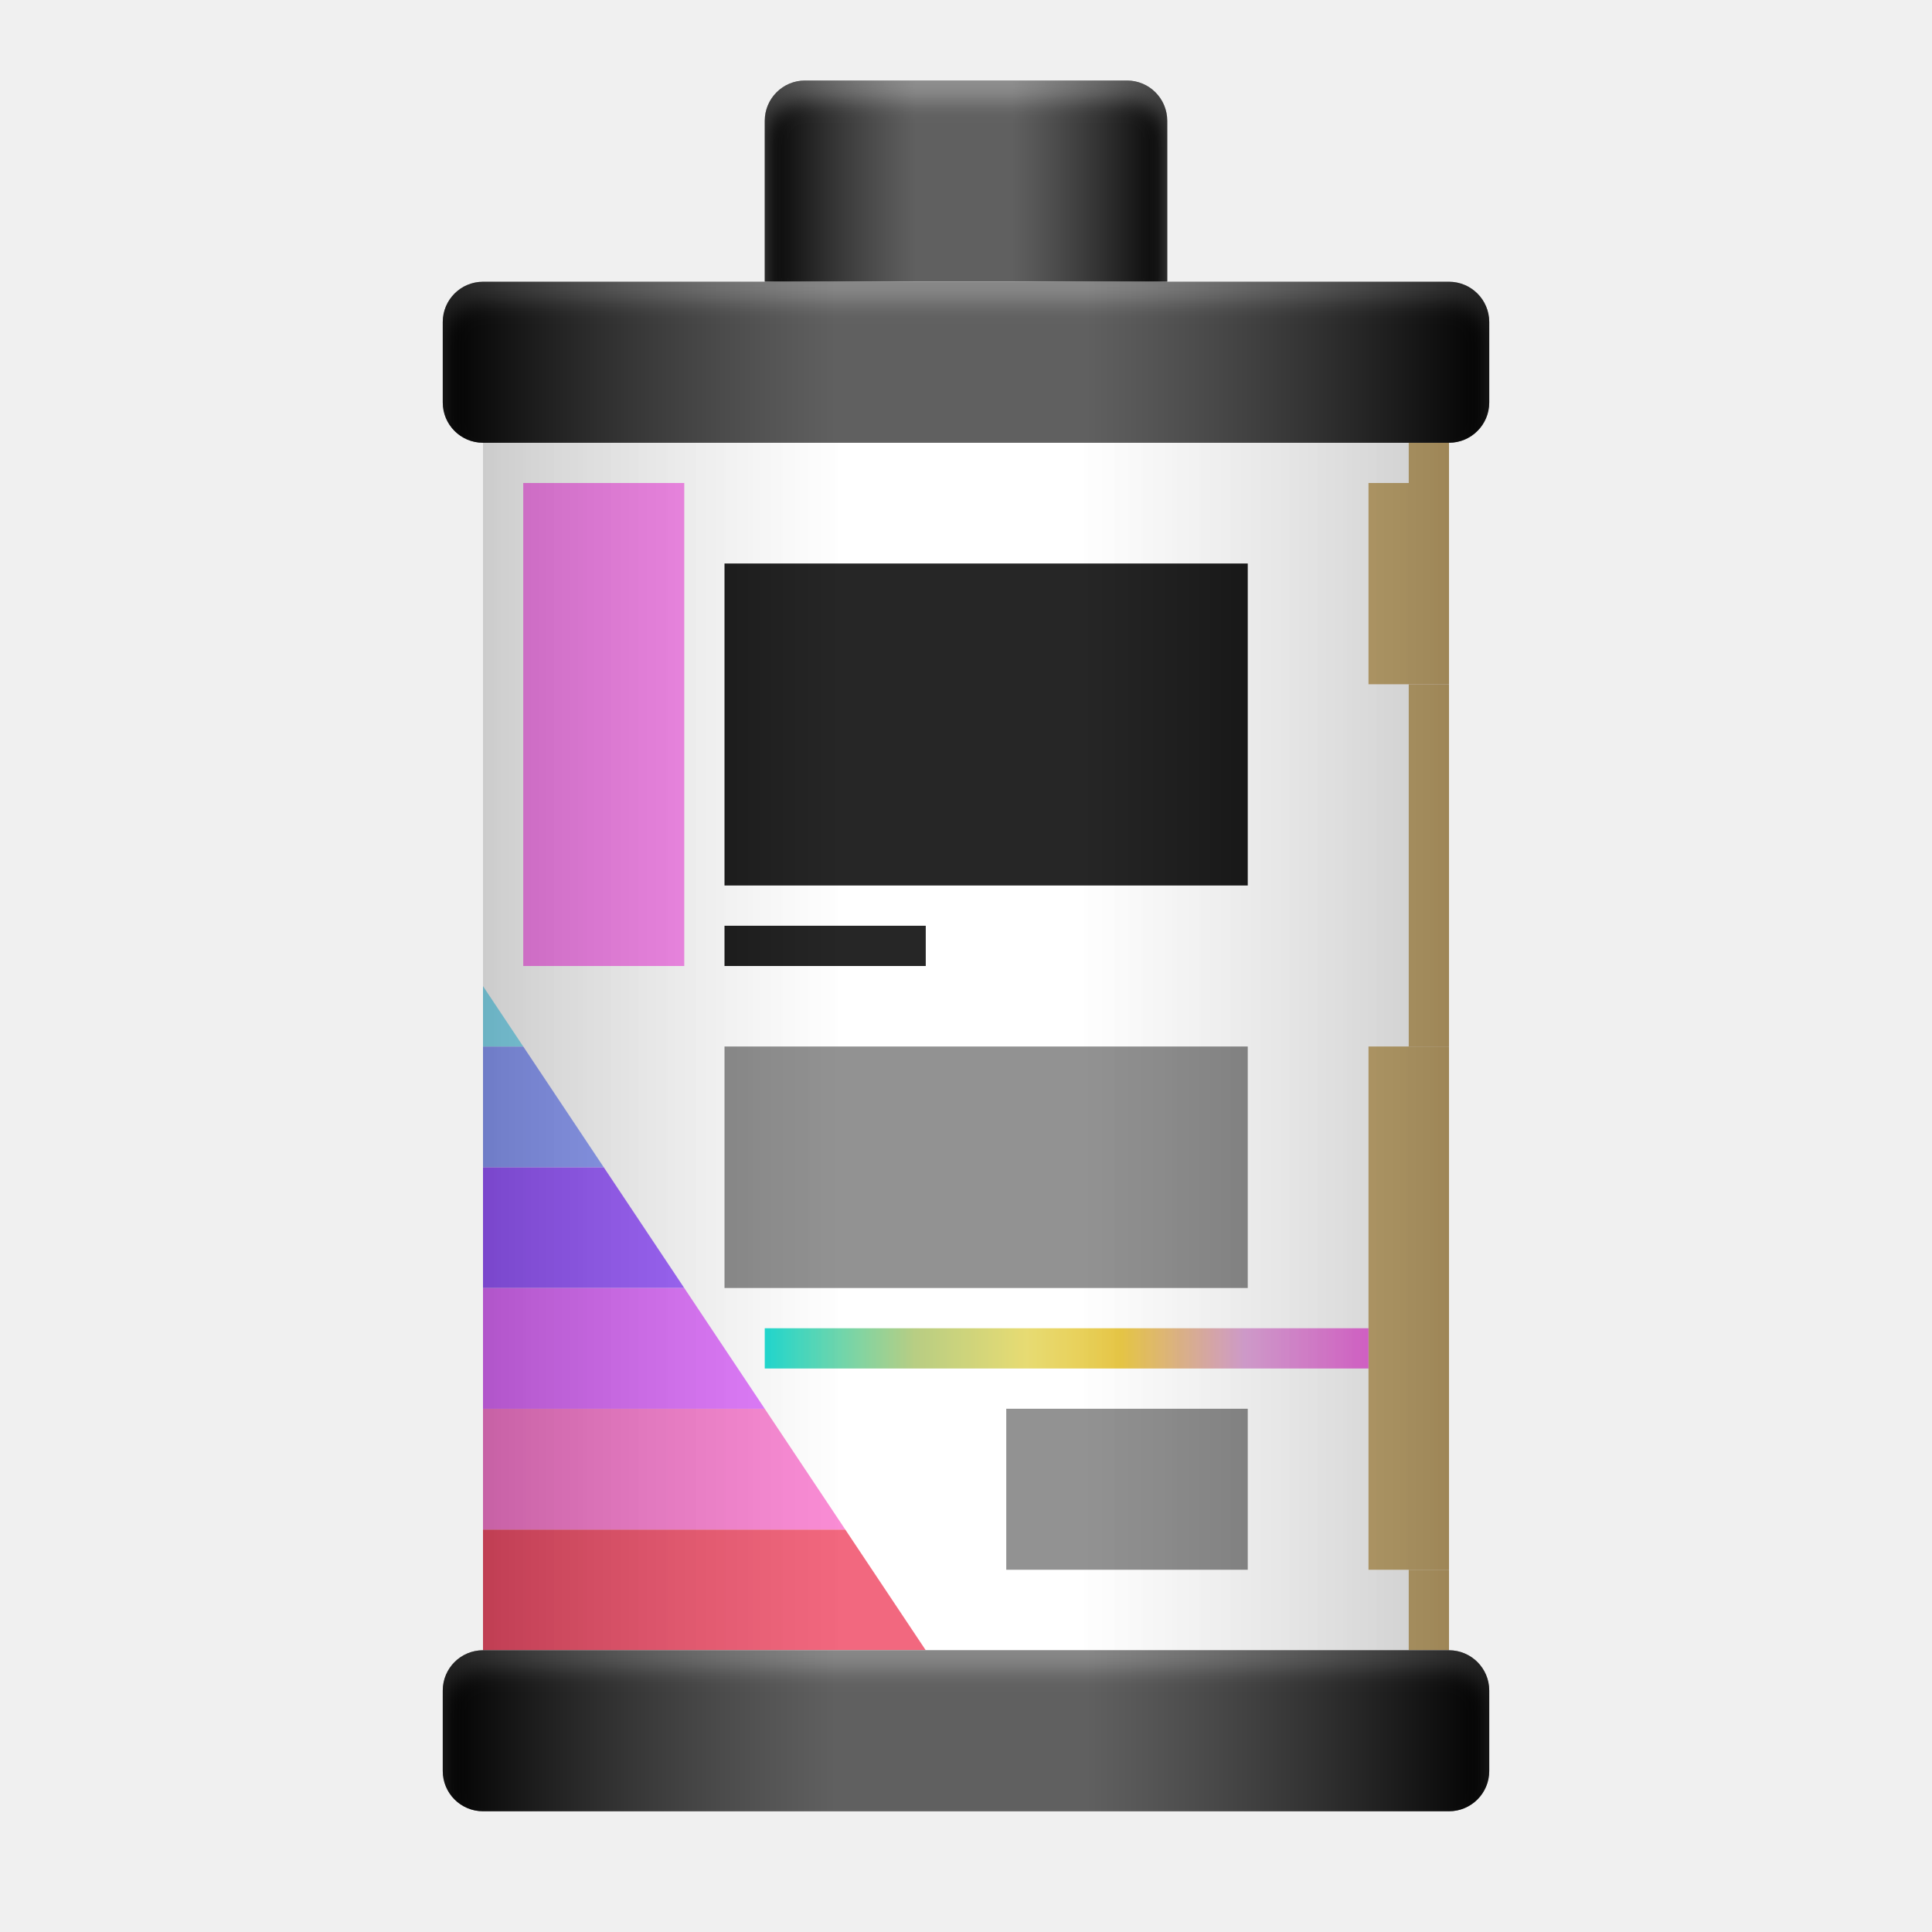
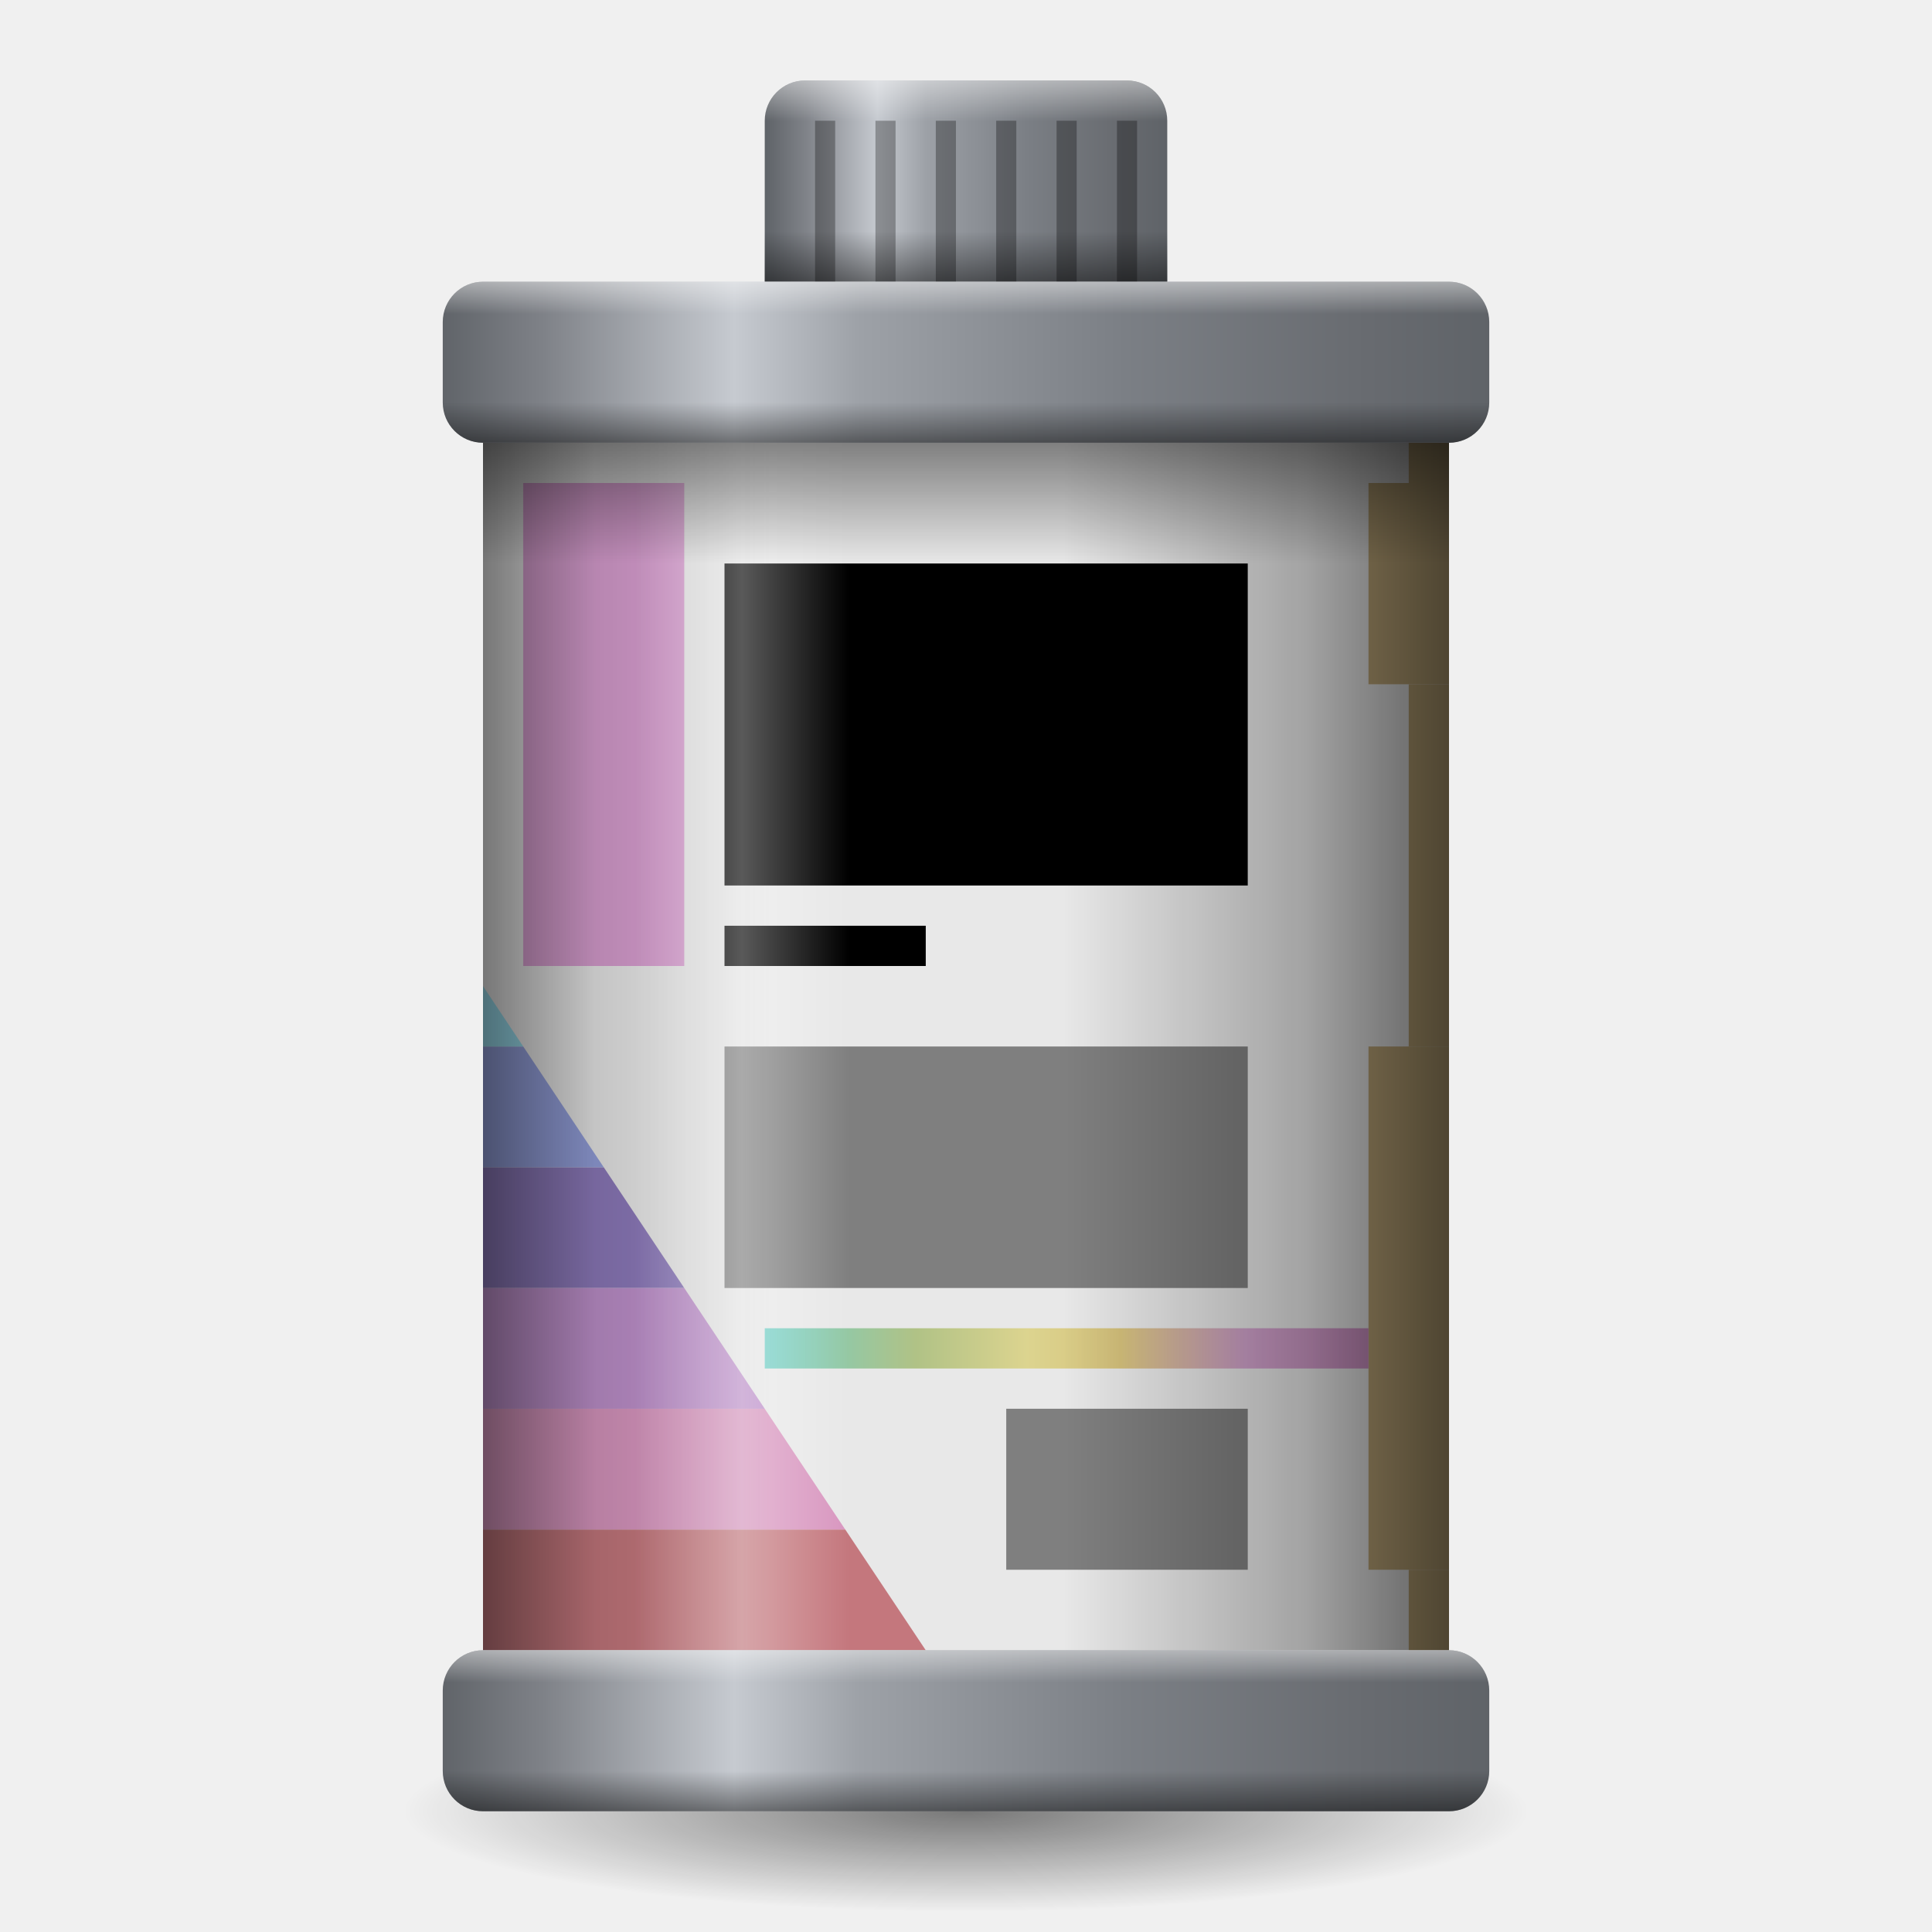
<svg xmlns="http://www.w3.org/2000/svg" width="48" height="48" viewBox="0 0 48 48" fill="none">
-   <g filter="url(#filter0_i_246_1300)">
-     <path d="M19 3C19 2.448 19.448 2 20 2H28C28.552 2 29 2.448 29 3V7H19V3Z" fill="black" />
-   </g>
-   <rect x="12" y="11" width="24" height="30" fill="white" />
-   <rect x="18" y="22" width="8" height="13" transform="rotate(-90 18 22)" fill="black" />
+   <ellipse cx="24" cy="45" rx="14" ry="2.5" fill="url(#oni-ground)" />
+   <path d="M19 3C19 2.448 19.448 2 20 2H28C28.552 2 29 2.448 29 3V7H19V3Z" fill="url(#oni-metal)" />
+   <path d="M20.5 3V7M22 3V7M23.5 3V7M25 3V7M26.5 3V7M28 3V7" stroke="#000000" stroke-opacity="0.3" stroke-width="0.5" />
+   <path d="M19 3C19 2.448 19.448 2 20 2H28C28.552 2 29 2.448 29 3V7H19V3Z" fill="url(#oni-roll)" />
+   <rect x="12" y="11" width="24" height="30" fill="#E8E8E8" />
+   <rect x="18" y="22" width="8" height="13" transform="rotate(-90 18 22)" fill="#000000" />
  <rect x="18" y="32" width="6" height="13" transform="rotate(-90 18 32)" fill="#7F7F7F" />
-   <rect x="34" y="39" width="13" height="2" transform="rotate(-90 34 39)" fill="#C5A86D" />
-   <rect x="35" y="26" width="9" height="1" transform="rotate(-90 35 26)" fill="#C5A86D" />
-   <rect x="34" y="17" width="5" height="2" transform="rotate(-90 34 17)" fill="#C5A86D" />
-   <rect x="35" y="12" width="1" height="1" transform="rotate(-90 35 12)" fill="#C5A86D" />
-   <rect x="35" y="41" width="2" height="1" transform="rotate(-90 35 41)" fill="#C5A86D" />
+   <rect x="34" y="39" width="13" height="2" transform="rotate(-90 34 39)" fill="#C0A97A" />
+   <rect x="35" y="26" width="9" height="1" transform="rotate(-90 35 26)" fill="#C0A97A" />
+   <rect x="34" y="17" width="5" height="2" transform="rotate(-90 34 17)" fill="#C0A97A" />
+   <rect x="35" y="12" width="1" height="1" transform="rotate(-90 35 12)" fill="#C0A97A" />
+   <rect x="35" y="41" width="2" height="1" transform="rotate(-90 35 41)" fill="#C0A97A" />
  <rect x="25" y="39" width="4" height="6" transform="rotate(-90 25 39)" fill="#7F7F7F" />
-   <rect x="13" y="24" width="12" height="4" transform="rotate(-90 13 24)" fill="#F880EC" />
-   <path d="M12 41L12 38L21 38L23 41L12 41Z" fill="#F04D68" />
-   <path d="M12 38L12 35L19 35L21 38L12 38Z" fill="#F979CE" />
-   <path d="M12 32L12 29L15 29L17 32L12 32Z" fill="#9858FF" />
-   <path d="M12 29L12 26L13 26L15 29L12 29Z" fill="#8B9BF9" />
-   <path d="M12 26L12 24.5L13 26L12 26Z" fill="#86DEF4" />
-   <path d="M12 35L12 32L17 32L19 35L12 35Z" fill="#DD6AFD" />
-   <rect x="18" y="24" width="1" height="5" transform="rotate(-90 18 24)" fill="black" />
+   <rect x="13" y="24" width="12" height="4" transform="rotate(-90 13 24)" fill="#D89ED0" />
+   <path d="M12 41L12 38L21 38L23 41L12 41Z" fill="#C4777D" />
+   <path d="M12 38L12 35L19 35L21 38L12 38Z" fill="#D896BF" />
+   <path d="M12 32L12 29L15 29L17 32L12 32Z" fill="#8C79BA" />
+   <path d="M12 29L12 26L13 26L15 29L12 29Z" fill="#939FDB" />
+   <path d="M12 26L12 24.5L13 26L12 26Z" fill="#98DBEC" />
+   <path d="M12 35L12 32L17 32L19 35L12 35Z" fill="#BE90CB" />
+   <rect x="18" y="24" width="1" height="5" transform="rotate(-90 18 24)" fill="#000000" />
  <rect x="19" y="34" width="1" height="15" transform="rotate(-90 19 34)" fill="url(#paint0_linear_246_1300)" />
-   <g filter="url(#filter1_i_246_1300)">
-     <path d="M11 8C11 7.448 11.448 7 12 7H36C36.552 7 37 7.448 37 8V10C37 10.552 36.552 11 36 11H12C11.448 11 11 10.552 11 10V8Z" fill="black" />
-     <path d="M11 42C11 41.448 11.448 41 12 41H36C36.552 41 37 41.448 37 42V44C37 44.552 36.552 45 36 45H12C11.448 45 11 44.552 11 44V42Z" fill="black" />
-   </g>
-   <g opacity="0.5" filter="url(#filter2_i_246_1300)">
-     <path d="M19 3C19 2.448 19.448 2 20 2H28C28.552 2 29 2.448 29 3V7H19V3Z" fill="url(#paint1_linear_246_1300)" />
-   </g>
-   <rect opacity="0.2" x="12" y="11" width="24" height="30" fill="url(#paint2_linear_246_1300)" />
-   <g opacity="0.5">
-     <path d="M11 8C11 7.448 11.448 7 12 7H36C36.552 7 37 7.448 37 8V10C37 10.552 36.552 11 36 11H12C11.448 11 11 10.552 11 10V8Z" fill="url(#paint3_linear_246_1300)" />
-     <path d="M11 42C11 41.448 11.448 41 12 41H36C36.552 41 37 41.448 37 42V44C37 44.552 36.552 45 36 45H12C11.448 45 11 44.552 11 44V42Z" fill="url(#paint4_linear_246_1300)" />
-   </g>
+   <rect x="12" y="11" width="24" height="30" fill="url(#oni-round)" />
+   <rect x="12" y="11" width="24" height="30" fill="url(#oni-gleam)" />
+   <rect x="12" y="11" width="24" height="3" fill="url(#oni-under)" />
+   <path d="M11 8C11 7.448 11.448 7 12 7H36C36.552 7 37 7.448 37 8V10C37 10.552 36.552 11 36 11H12C11.448 11 11 10.552 11 10V8Z" fill="url(#oni-metal)" />
+   <path d="M11 42C11 41.448 11.448 41 12 41H36C36.552 41 37 41.448 37 42V44C37 44.552 36.552 45 36 45H12C11.448 45 11 44.552 11 44V42Z" fill="url(#oni-metal)" />
+   <path d="M11 8C11 7.448 11.448 7 12 7H36C36.552 7 37 7.448 37 8V10C37 10.552 36.552 11 36 11H12C11.448 11 11 10.552 11 10V8Z" fill="url(#oni-roll)" />
+   <path d="M11 42C11 41.448 11.448 41 12 41H36C36.552 41 37 41.448 37 42V44C37 44.552 36.552 45 36 45H12C11.448 45 11 44.552 11 44V42Z" fill="url(#oni-roll)" />
  <defs>
-     <filter id="filter0_i_246_1300" x="19" y="2" width="10" height="5.5" filterUnits="userSpaceOnUse" color-interpolation-filters="sRGB">
-       <feFlood flood-opacity="0" result="BackgroundImageFix" />
-       <feBlend mode="normal" in="SourceGraphic" in2="BackgroundImageFix" result="shape" />
-       <feColorMatrix in="SourceAlpha" type="matrix" values="0 0 0 0 0 0 0 0 0 0 0 0 0 0 0 0 0 0 127 0" result="hardAlpha" />
-       <feOffset dy="0.5" />
-       <feGaussianBlur stdDeviation="0.25" />
-       <feComposite in2="hardAlpha" operator="arithmetic" k2="-1" k3="1" />
-       <feColorMatrix type="matrix" values="0 0 0 0 1 0 0 0 0 1 0 0 0 0 1 0 0 0 0.25 0" />
-       <feBlend mode="normal" in2="shape" result="effect1_innerShadow_246_1300" />
-     </filter>
-     <filter id="filter1_i_246_1300" x="11" y="7" width="26" height="38.5" filterUnits="userSpaceOnUse" color-interpolation-filters="sRGB">
-       <feFlood flood-opacity="0" result="BackgroundImageFix" />
-       <feBlend mode="normal" in="SourceGraphic" in2="BackgroundImageFix" result="shape" />
-       <feColorMatrix in="SourceAlpha" type="matrix" values="0 0 0 0 0 0 0 0 0 0 0 0 0 0 0 0 0 0 127 0" result="hardAlpha" />
-       <feOffset dy="0.5" />
-       <feGaussianBlur stdDeviation="0.25" />
-       <feComposite in2="hardAlpha" operator="arithmetic" k2="-1" k3="1" />
-       <feColorMatrix type="matrix" values="0 0 0 0 1 0 0 0 0 1 0 0 0 0 1 0 0 0 0.25 0" />
-       <feBlend mode="normal" in2="shape" result="effect1_innerShadow_246_1300" />
-     </filter>
-     <filter id="filter2_i_246_1300" x="19" y="2" width="10" height="5.5" filterUnits="userSpaceOnUse" color-interpolation-filters="sRGB">
-       <feFlood flood-opacity="0" result="BackgroundImageFix" />
-       <feBlend mode="normal" in="SourceGraphic" in2="BackgroundImageFix" result="shape" />
-       <feColorMatrix in="SourceAlpha" type="matrix" values="0 0 0 0 0 0 0 0 0 0 0 0 0 0 0 0 0 0 127 0" result="hardAlpha" />
-       <feOffset dy="0.5" />
-       <feGaussianBlur stdDeviation="0.25" />
-       <feComposite in2="hardAlpha" operator="arithmetic" k2="-1" k3="1" />
-       <feColorMatrix type="matrix" values="0 0 0 0 1 0 0 0 0 1 0 0 0 0 1 0 0 0 0.25 0" />
-       <feBlend mode="normal" in2="shape" result="effect1_innerShadow_246_1300" />
-     </filter>
+     <radialGradient id="oni-ground" cx="0.5" cy="0.5" r="0.5">
+       <stop stop-color="#000000" stop-opacity="0.5" />
+       <stop offset="1" stop-color="#000000" stop-opacity="0" />
+     </radialGradient>
+     <linearGradient id="oni-metal" x1="0" y1="0" x2="1" y2="0">
+       <stop offset="0" stop-color="#5F6368" />
+       <stop offset="0.1" stop-color="#7F8288" />
+       <stop offset="0.28" stop-color="#C6CAD0" />
+       <stop offset="0.4" stop-color="#9DA1A7" />
+       <stop offset="0.65" stop-color="#7B7F85" />
+       <stop offset="0.88" stop-color="#686B70" />
+       <stop offset="1" stop-color="#5F6368" />
+     </linearGradient>
+     <linearGradient id="oni-roll" x1="0" y1="0" x2="0" y2="1">
+       <stop stop-color="#FFFFFF" stop-opacity="0.45" />
+       <stop offset="0.2" stop-color="#FFFFFF" stop-opacity="0" />
+       <stop offset="0.75" stop-color="#000000" stop-opacity="0" />
+       <stop offset="1" stop-color="#000000" stop-opacity="0.45" />
+     </linearGradient>
+     <linearGradient id="oni-round" x1="0" y1="0" x2="1" y2="0">
+       <stop stop-color="#000000" stop-opacity="0.5" />
+       <stop offset="0.12" stop-color="#000000" stop-opacity="0.15" />
+       <stop offset="0.3" stop-color="#000000" stop-opacity="0" />
+       <stop offset="0.6" stop-color="#000000" stop-opacity="0" />
+       <stop offset="0.85" stop-color="#000000" stop-opacity="0.3" />
+       <stop offset="1" stop-color="#000000" stop-opacity="0.6" />
+     </linearGradient>
+     <linearGradient id="oni-gleam" x1="0" y1="0" x2="1" y2="0">
+       <stop offset="0.16" stop-color="#FFFFFF" stop-opacity="0" />
+       <stop offset="0.27" stop-color="#FFFFFF" stop-opacity="0.35" />
+       <stop offset="0.38" stop-color="#FFFFFF" stop-opacity="0" />
+     </linearGradient>
+     <linearGradient id="oni-under" x1="0" y1="0" x2="0" y2="1">
+       <stop stop-color="#000000" stop-opacity="0.45" />
+       <stop offset="1" stop-color="#000000" stop-opacity="0" />
+     </linearGradient>
    <linearGradient id="paint0_linear_246_1300" x1="19.5" y1="49" x2="19.5" y2="34" gradientUnits="userSpaceOnUse">
-       <stop stop-color="#F268E1" />
-       <stop offset="0.205" stop-color="#DB9CD5" />
-       <stop offset="0.41" stop-color="#E5BF28" />
-       <stop offset="0.566" stop-color="#E3D55A" />
-       <stop offset="0.75" stop-color="#ACC56D" />
-       <stop offset="1" stop-color="#00D8CD" />
-     </linearGradient>
-     <linearGradient id="paint1_linear_246_1300" x1="19" y1="8.842" x2="29" y2="8.842" gradientUnits="userSpaceOnUse">
-       <stop />
-       <stop offset="0.375" stop-color="white" stop-opacity="0.75" />
-       <stop offset="0.615" stop-color="white" stop-opacity="0.75" />
-       <stop offset="1" />
-     </linearGradient>
-     <linearGradient id="paint2_linear_246_1300" x1="12" y1="146" x2="36" y2="146" gradientUnits="userSpaceOnUse">
-       <stop />
-       <stop offset="0.375" stop-color="white" stop-opacity="0.75" />
-       <stop offset="0.615" stop-color="white" stop-opacity="0.75" />
-       <stop offset="1" />
-     </linearGradient>
-     <linearGradient id="paint3_linear_246_1300" x1="11" y1="59" x2="37" y2="59" gradientUnits="userSpaceOnUse">
-       <stop />
-       <stop offset="0.375" stop-color="white" stop-opacity="0.75" />
-       <stop offset="0.615" stop-color="white" stop-opacity="0.75" />
-       <stop offset="1" />
-     </linearGradient>
-     <linearGradient id="paint4_linear_246_1300" x1="11" y1="59" x2="37" y2="59" gradientUnits="userSpaceOnUse">
-       <stop />
-       <stop offset="0.375" stop-color="white" stop-opacity="0.75" />
-       <stop offset="0.615" stop-color="white" stop-opacity="0.75" />
-       <stop offset="1" />
+       <stop stop-color="#CC90C2" />
+       <stop offset="0.205" stop-color="#D2A3CD" />
+       <stop offset="0.41" stop-color="#D6C27C" />
+       <stop offset="0.566" stop-color="#DCD48F" />
+       <stop offset="0.75" stop-color="#B0C286" />
+       <stop offset="1" stop-color="#74CFC7" />
    </linearGradient>
  </defs>
</svg>
